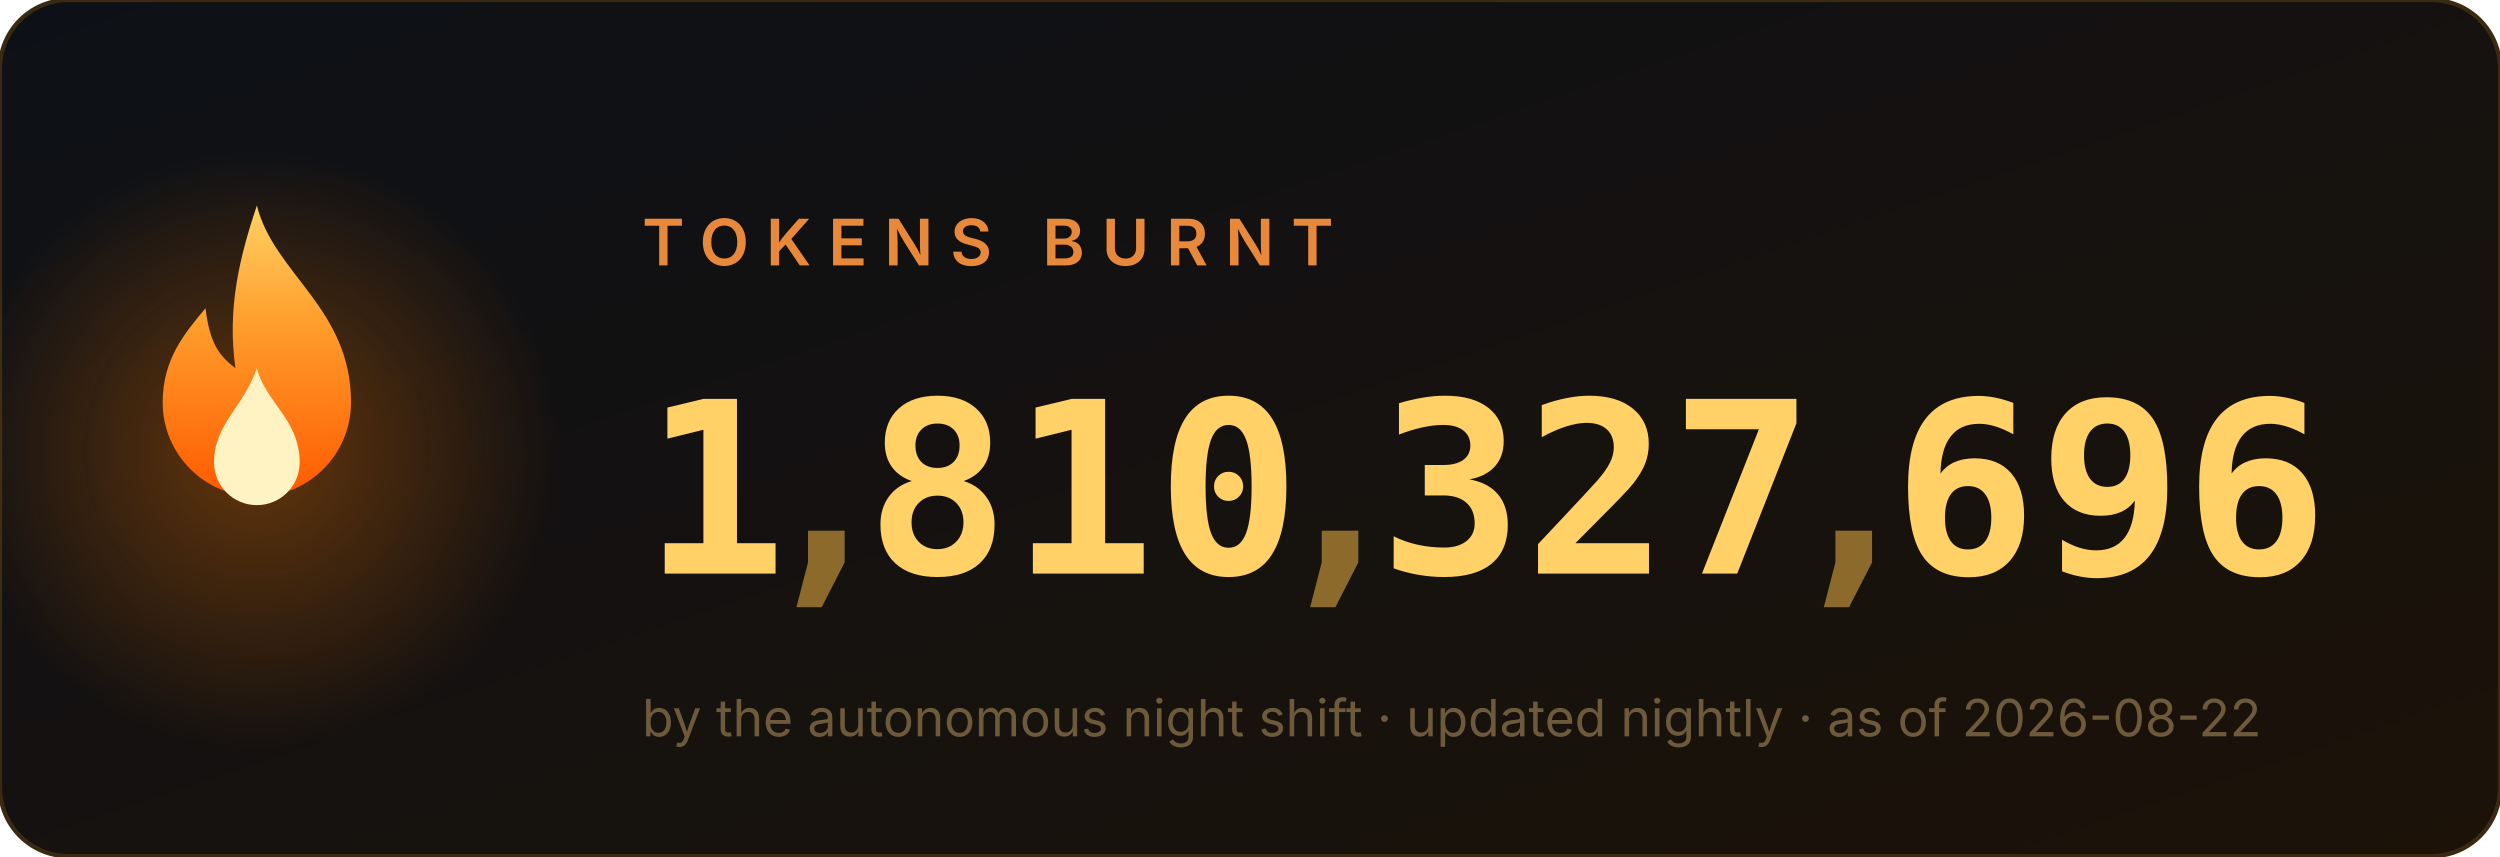
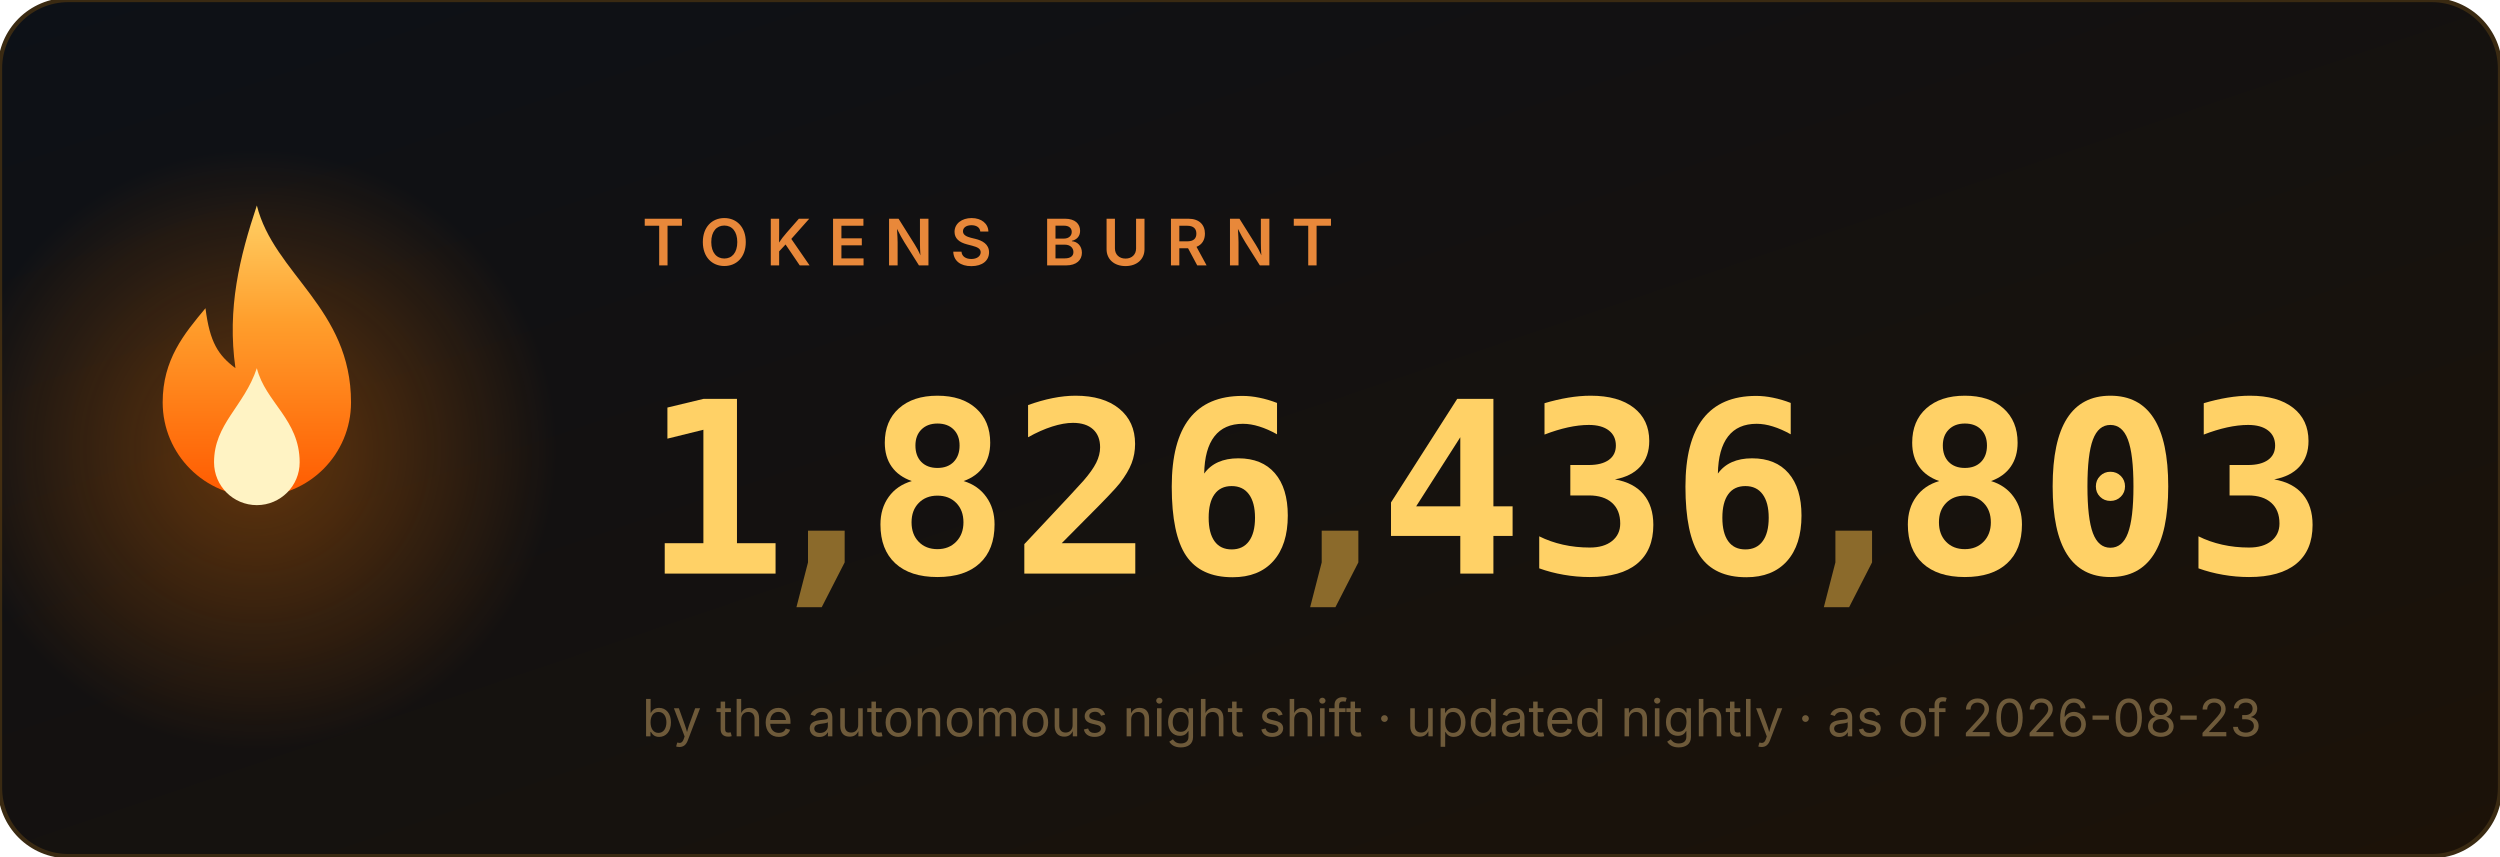
- <svg xmlns="http://www.w3.org/2000/svg" width="584" height="200" viewBox="0 0 584 200" role="img" aria-label="1,810,327,696 tokens burnt">
+ <svg xmlns="http://www.w3.org/2000/svg" width="584" height="200" viewBox="0 0 584 200" role="img" aria-label="1,826,436,803 tokens burnt">
  <style>
.num{font:700 56px ui-monospace,'Cascadia Code',Menlo,Consolas,monospace;fill:#ffd166}
.comma{fill:#8b6a2b}
.label{font:600 15px -apple-system,'Segoe UI',sans-serif;fill:#e8883a;letter-spacing:4px}
.sub{font:400 12px -apple-system,'Segoe UI',sans-serif;fill:#6e5a3a}
</style>
  <defs>
    <linearGradient id="bg" x1="0" y1="0" x2="1" y2="1">
      <stop offset="0" stop-color="#0d1117" />
      <stop offset="1" stop-color="#1c1208" />
    </linearGradient>
    <linearGradient id="fg" x1="0" y1="1" x2="0" y2="0">
      <stop offset="0" stop-color="#ff5a00" />
      <stop offset=".6" stop-color="#ff9e2c" />
      <stop offset="1" stop-color="#ffd166" />
    </linearGradient>
    <radialGradient id="halo">
      <stop offset="0" stop-color="#ff7b00" />
      <stop offset="1" stop-color="#ff7b00" stop-opacity="0" />
    </radialGradient>
  </defs>
  <rect width="584" height="200" rx="16" fill="url(#bg)" stroke="#3a2a12" />
  <circle cx="60" cy="105" r="70" fill="url(#halo)" opacity=".35">
    <animate attributeName="opacity" values=".25;.55;.25" dur="2.2s" repeatCount="indefinite" />
  </circle>
  <g transform="translate(60,128)">
    <g>
      <animateTransform attributeName="transform" type="scale" values="1 1;.95 1.1;1 1" dur="1.6s" repeatCount="indefinite" additive="sum" calcMode="spline" keySplines=".4 0 .6 1;.4 0 .6 1" />
      <path d="M0 -80c4 16 22 24 22 46a22 22 0 1 1-44 0c0-10 5-16 10-22 1 8 3 11 7 14-2-14 1-26 5-38z" fill="url(#fg)" />
      <path d="M0 -42c2 8 10 12 10 22a10 10 0 1 1-20 0c0-9 7-13 10-22z" fill="#fff3c4">
        <animateTransform attributeName="transform" type="scale" values="1 1;1.06 .92;1 1" dur="1.1s" repeatCount="indefinite" additive="sum" calcMode="spline" keySplines=".4 0 .6 1;.4 0 .6 1" />
      </path>
    </g>
  </g>
  <text x="150" y="62" class="label">TOKENS BURNT</text>
  <svg x="150" y="84" width="34" height="64" viewBox="0 0 34 64">
    <g transform="translate(0,-64)">
      <g>
        <animateTransform attributeName="transform" type="translate" values="0 64;0 64;0 0" keyTimes="0;0.000;1" dur="0.97s" begin="0s" fill="freeze" additive="sum" calcMode="spline" keySplines="0 0 1 1;.2 .7 .3 1" />
        <text x="17" y="50" class="num" text-anchor="middle">0</text>
        <text x="17" y="114" class="num" text-anchor="middle">1</text>
        <text x="17" y="178" class="num" text-anchor="middle">2</text>
        <text x="17" y="242" class="num" text-anchor="middle">3</text>
        <text x="17" y="306" class="num" text-anchor="middle">4</text>
        <text x="17" y="370" class="num" text-anchor="middle">5</text>
        <text x="17" y="434" class="num" text-anchor="middle">6</text>
        <text x="17" y="498" class="num" text-anchor="middle">7</text>
        <text x="17" y="562" class="num" text-anchor="middle">8</text>
        <text x="17" y="626" class="num" text-anchor="middle">9</text>
      </g>
    </g>
  </svg>
  <text x="193" y="134" class="num comma" text-anchor="middle">,</text>
  <svg x="202" y="84" width="34" height="64" viewBox="0 0 34 64">
    <g transform="translate(0,-512)">
      <g>
        <animateTransform attributeName="transform" type="translate" values="0 512;0 512;0 0" keyTimes="0;0.141;1" dur="1.70s" begin="0s" fill="freeze" additive="sum" calcMode="spline" keySplines="0 0 1 1;.2 .7 .3 1" />
        <text x="17" y="50" class="num" text-anchor="middle">0</text>
        <text x="17" y="114" class="num" text-anchor="middle">1</text>
        <text x="17" y="178" class="num" text-anchor="middle">2</text>
        <text x="17" y="242" class="num" text-anchor="middle">3</text>
        <text x="17" y="306" class="num" text-anchor="middle">4</text>
        <text x="17" y="370" class="num" text-anchor="middle">5</text>
        <text x="17" y="434" class="num" text-anchor="middle">6</text>
        <text x="17" y="498" class="num" text-anchor="middle">7</text>
        <text x="17" y="562" class="num" text-anchor="middle">8</text>
        <text x="17" y="626" class="num" text-anchor="middle">9</text>
      </g>
    </g>
  </svg>
  <svg x="236" y="84" width="34" height="64" viewBox="0 0 34 64">
-     <g transform="translate(0,-64)">
-       <g>
-         <animateTransform attributeName="transform" type="translate" values="0 64;0 64;0 0" keyTimes="0;0.271;1" dur="1.33s" begin="0s" fill="freeze" additive="sum" calcMode="spline" keySplines="0 0 1 1;.2 .7 .3 1" />
+     <g transform="translate(0,-128)">
+       <g>
+         <animateTransform attributeName="transform" type="translate" values="0 128;0 128;0 0" keyTimes="0;0.257;1" dur="1.40s" begin="0s" fill="freeze" additive="sum" calcMode="spline" keySplines="0 0 1 1;.2 .7 .3 1" />
        <text x="17" y="50" class="num" text-anchor="middle">0</text>
        <text x="17" y="114" class="num" text-anchor="middle">1</text>
        <text x="17" y="178" class="num" text-anchor="middle">2</text>
        <text x="17" y="242" class="num" text-anchor="middle">3</text>
        <text x="17" y="306" class="num" text-anchor="middle">4</text>
        <text x="17" y="370" class="num" text-anchor="middle">5</text>
        <text x="17" y="434" class="num" text-anchor="middle">6</text>
        <text x="17" y="498" class="num" text-anchor="middle">7</text>
        <text x="17" y="562" class="num" text-anchor="middle">8</text>
        <text x="17" y="626" class="num" text-anchor="middle">9</text>
      </g>
    </g>
  </svg>
  <svg x="270" y="84" width="34" height="64" viewBox="0 0 34 64">
-     <g transform="translate(0,0)">
-       <g>
-         <animateTransform attributeName="transform" type="translate" values="0 0;0 0;0 0" keyTimes="0;0.348;1" dur="1.38s" begin="0s" fill="freeze" additive="sum" calcMode="spline" keySplines="0 0 1 1;.2 .7 .3 1" />
+     <g transform="translate(0,-384)">
+       <g>
+         <animateTransform attributeName="transform" type="translate" values="0 384;0 384;0 0" keyTimes="0;0.267;1" dur="1.80s" begin="0s" fill="freeze" additive="sum" calcMode="spline" keySplines="0 0 1 1;.2 .7 .3 1" />
        <text x="17" y="50" class="num" text-anchor="middle">0</text>
        <text x="17" y="114" class="num" text-anchor="middle">1</text>
        <text x="17" y="178" class="num" text-anchor="middle">2</text>
        <text x="17" y="242" class="num" text-anchor="middle">3</text>
        <text x="17" y="306" class="num" text-anchor="middle">4</text>
        <text x="17" y="370" class="num" text-anchor="middle">5</text>
        <text x="17" y="434" class="num" text-anchor="middle">6</text>
        <text x="17" y="498" class="num" text-anchor="middle">7</text>
        <text x="17" y="562" class="num" text-anchor="middle">8</text>
        <text x="17" y="626" class="num" text-anchor="middle">9</text>
      </g>
    </g>
  </svg>
  <text x="313" y="134" class="num comma" text-anchor="middle">,</text>
  <svg x="322" y="84" width="34" height="64" viewBox="0 0 34 64">
+     <g transform="translate(0,-256)">
+       <g>
+         <animateTransform attributeName="transform" type="translate" values="0 256;0 256;0 0" keyTimes="0;0.379;1" dur="1.90s" begin="0s" fill="freeze" additive="sum" calcMode="spline" keySplines="0 0 1 1;.2 .7 .3 1" />
+         <text x="17" y="50" class="num" text-anchor="middle">0</text>
+         <text x="17" y="114" class="num" text-anchor="middle">1</text>
+         <text x="17" y="178" class="num" text-anchor="middle">2</text>
+         <text x="17" y="242" class="num" text-anchor="middle">3</text>
+         <text x="17" y="306" class="num" text-anchor="middle">4</text>
+         <text x="17" y="370" class="num" text-anchor="middle">5</text>
+         <text x="17" y="434" class="num" text-anchor="middle">6</text>
+         <text x="17" y="498" class="num" text-anchor="middle">7</text>
+         <text x="17" y="562" class="num" text-anchor="middle">8</text>
+         <text x="17" y="626" class="num" text-anchor="middle">9</text>
+       </g>
+     </g>
+   </svg>
+   <svg x="356" y="84" width="34" height="64" viewBox="0 0 34 64">
    <g transform="translate(0,-192)">
      <g>
-         <animateTransform attributeName="transform" type="translate" values="0 192;0 192;0 0" keyTimes="0;0.393;1" dur="1.83s" begin="0s" fill="freeze" additive="sum" calcMode="spline" keySplines="0 0 1 1;.2 .7 .3 1" />
-         <text x="17" y="50" class="num" text-anchor="middle">0</text>
-         <text x="17" y="114" class="num" text-anchor="middle">1</text>
-         <text x="17" y="178" class="num" text-anchor="middle">2</text>
-         <text x="17" y="242" class="num" text-anchor="middle">3</text>
-         <text x="17" y="306" class="num" text-anchor="middle">4</text>
-         <text x="17" y="370" class="num" text-anchor="middle">5</text>
-         <text x="17" y="434" class="num" text-anchor="middle">6</text>
-         <text x="17" y="498" class="num" text-anchor="middle">7</text>
-         <text x="17" y="562" class="num" text-anchor="middle">8</text>
-         <text x="17" y="626" class="num" text-anchor="middle">9</text>
-       </g>
-     </g>
-   </svg>
-   <svg x="356" y="84" width="34" height="64" viewBox="0 0 34 64">
-     <g transform="translate(0,-128)">
-       <g>
-         <animateTransform attributeName="transform" type="translate" values="0 128;0 128;0 0" keyTimes="0;0.447;1" dur="1.88s" begin="0s" fill="freeze" additive="sum" calcMode="spline" keySplines="0 0 1 1;.2 .7 .3 1" />
+         <animateTransform attributeName="transform" type="translate" values="0 192;0 192;0 0" keyTimes="0;0.431;1" dur="1.95s" begin="0s" fill="freeze" additive="sum" calcMode="spline" keySplines="0 0 1 1;.2 .7 .3 1" />
        <text x="17" y="50" class="num" text-anchor="middle">0</text>
        <text x="17" y="114" class="num" text-anchor="middle">1</text>
        <text x="17" y="178" class="num" text-anchor="middle">2</text>
        <text x="17" y="242" class="num" text-anchor="middle">3</text>
        <text x="17" y="306" class="num" text-anchor="middle">4</text>
        <text x="17" y="370" class="num" text-anchor="middle">5</text>
        <text x="17" y="434" class="num" text-anchor="middle">6</text>
        <text x="17" y="498" class="num" text-anchor="middle">7</text>
        <text x="17" y="562" class="num" text-anchor="middle">8</text>
        <text x="17" y="626" class="num" text-anchor="middle">9</text>
      </g>
    </g>
  </svg>
  <svg x="390" y="84" width="34" height="64" viewBox="0 0 34 64">
-     <g transform="translate(0,-448)">
-       <g>
-         <animateTransform attributeName="transform" type="translate" values="0 448;0 448;0 0" keyTimes="0;0.409;1" dur="2.35s" begin="0s" fill="freeze" additive="sum" calcMode="spline" keySplines="0 0 1 1;.2 .7 .3 1" />
+     <g transform="translate(0,-384)">
+       <g>
+         <animateTransform attributeName="transform" type="translate" values="0 384;0 384;0 0" keyTimes="0;0.421;1" dur="2.28s" begin="0s" fill="freeze" additive="sum" calcMode="spline" keySplines="0 0 1 1;.2 .7 .3 1" />
        <text x="17" y="50" class="num" text-anchor="middle">0</text>
        <text x="17" y="114" class="num" text-anchor="middle">1</text>
        <text x="17" y="178" class="num" text-anchor="middle">2</text>
        <text x="17" y="242" class="num" text-anchor="middle">3</text>
        <text x="17" y="306" class="num" text-anchor="middle">4</text>
        <text x="17" y="370" class="num" text-anchor="middle">5</text>
        <text x="17" y="434" class="num" text-anchor="middle">6</text>
        <text x="17" y="498" class="num" text-anchor="middle">7</text>
        <text x="17" y="562" class="num" text-anchor="middle">8</text>
        <text x="17" y="626" class="num" text-anchor="middle">9</text>
      </g>
    </g>
  </svg>
  <text x="433" y="134" class="num comma" text-anchor="middle">,</text>
  <svg x="442" y="84" width="34" height="64" viewBox="0 0 34 64">
-     <g transform="translate(0,-384)">
-       <g>
-         <animateTransform attributeName="transform" type="translate" values="0 384;0 384;0 0" keyTimes="0;0.476;1" dur="2.52s" begin="0s" fill="freeze" additive="sum" calcMode="spline" keySplines="0 0 1 1;.2 .7 .3 1" />
+     <g transform="translate(0,-512)">
+       <g>
+         <animateTransform attributeName="transform" type="translate" values="0 512;0 512;0 0" keyTimes="0;0.451;1" dur="2.66s" begin="0s" fill="freeze" additive="sum" calcMode="spline" keySplines="0 0 1 1;.2 .7 .3 1" />
        <text x="17" y="50" class="num" text-anchor="middle">0</text>
        <text x="17" y="114" class="num" text-anchor="middle">1</text>
        <text x="17" y="178" class="num" text-anchor="middle">2</text>
        <text x="17" y="242" class="num" text-anchor="middle">3</text>
        <text x="17" y="306" class="num" text-anchor="middle">4</text>
        <text x="17" y="370" class="num" text-anchor="middle">5</text>
        <text x="17" y="434" class="num" text-anchor="middle">6</text>
        <text x="17" y="498" class="num" text-anchor="middle">7</text>
        <text x="17" y="562" class="num" text-anchor="middle">8</text>
        <text x="17" y="626" class="num" text-anchor="middle">9</text>
      </g>
    </g>
  </svg>
  <svg x="476" y="84" width="34" height="64" viewBox="0 0 34 64">
-     <g transform="translate(0,-576)">
-       <g>
-         <animateTransform attributeName="transform" type="translate" values="0 576;0 576;0 0" keyTimes="0;0.463;1" dur="2.85s" begin="0s" fill="freeze" additive="sum" calcMode="spline" keySplines="0 0 1 1;.2 .7 .3 1" />
+     <g transform="translate(0,0)">
+       <g>
+         <animateTransform attributeName="transform" type="translate" values="0 0;0 0;0 0" keyTimes="0;0.595;1" dur="2.22s" begin="0s" fill="freeze" additive="sum" calcMode="spline" keySplines="0 0 1 1;.2 .7 .3 1" />
        <text x="17" y="50" class="num" text-anchor="middle">0</text>
        <text x="17" y="114" class="num" text-anchor="middle">1</text>
        <text x="17" y="178" class="num" text-anchor="middle">2</text>
        <text x="17" y="242" class="num" text-anchor="middle">3</text>
        <text x="17" y="306" class="num" text-anchor="middle">4</text>
        <text x="17" y="370" class="num" text-anchor="middle">5</text>
        <text x="17" y="434" class="num" text-anchor="middle">6</text>
        <text x="17" y="498" class="num" text-anchor="middle">7</text>
        <text x="17" y="562" class="num" text-anchor="middle">8</text>
        <text x="17" y="626" class="num" text-anchor="middle">9</text>
      </g>
    </g>
  </svg>
  <svg x="510" y="84" width="34" height="64" viewBox="0 0 34 64">
-     <g transform="translate(0,-384)">
-       <g>
-         <animateTransform attributeName="transform" type="translate" values="0 384;0 384;0 0" keyTimes="0;0.522;1" dur="2.76s" begin="0s" fill="freeze" additive="sum" calcMode="spline" keySplines="0 0 1 1;.2 .7 .3 1" />
-         <text x="17" y="50" class="num" text-anchor="middle">0</text>
-         <text x="17" y="114" class="num" text-anchor="middle">1</text>
-         <text x="17" y="178" class="num" text-anchor="middle">2</text>
-         <text x="17" y="242" class="num" text-anchor="middle">3</text>
-         <text x="17" y="306" class="num" text-anchor="middle">4</text>
-         <text x="17" y="370" class="num" text-anchor="middle">5</text>
-         <text x="17" y="434" class="num" text-anchor="middle">6</text>
-         <text x="17" y="498" class="num" text-anchor="middle">7</text>
-         <text x="17" y="562" class="num" text-anchor="middle">8</text>
-         <text x="17" y="626" class="num" text-anchor="middle">9</text>
-       </g>
-     </g>
-   </svg>
-   <text x="150" y="172" class="sub">by the autonomous night shift · updated nightly · as of 2026-08-22</text>
+     <g transform="translate(0,-192)">
+       <g>
+         <animateTransform attributeName="transform" type="translate" values="0 192;0 192;0 0" keyTimes="0;0.565;1" dur="2.55s" begin="0s" fill="freeze" additive="sum" calcMode="spline" keySplines="0 0 1 1;.2 .7 .3 1" />
+         <text x="17" y="50" class="num" text-anchor="middle">0</text>
+         <text x="17" y="114" class="num" text-anchor="middle">1</text>
+         <text x="17" y="178" class="num" text-anchor="middle">2</text>
+         <text x="17" y="242" class="num" text-anchor="middle">3</text>
+         <text x="17" y="306" class="num" text-anchor="middle">4</text>
+         <text x="17" y="370" class="num" text-anchor="middle">5</text>
+         <text x="17" y="434" class="num" text-anchor="middle">6</text>
+         <text x="17" y="498" class="num" text-anchor="middle">7</text>
+         <text x="17" y="562" class="num" text-anchor="middle">8</text>
+         <text x="17" y="626" class="num" text-anchor="middle">9</text>
+       </g>
+     </g>
+   </svg>
+   <text x="150" y="172" class="sub">by the autonomous night shift · updated nightly · as of 2026-08-23</text>
</svg>
